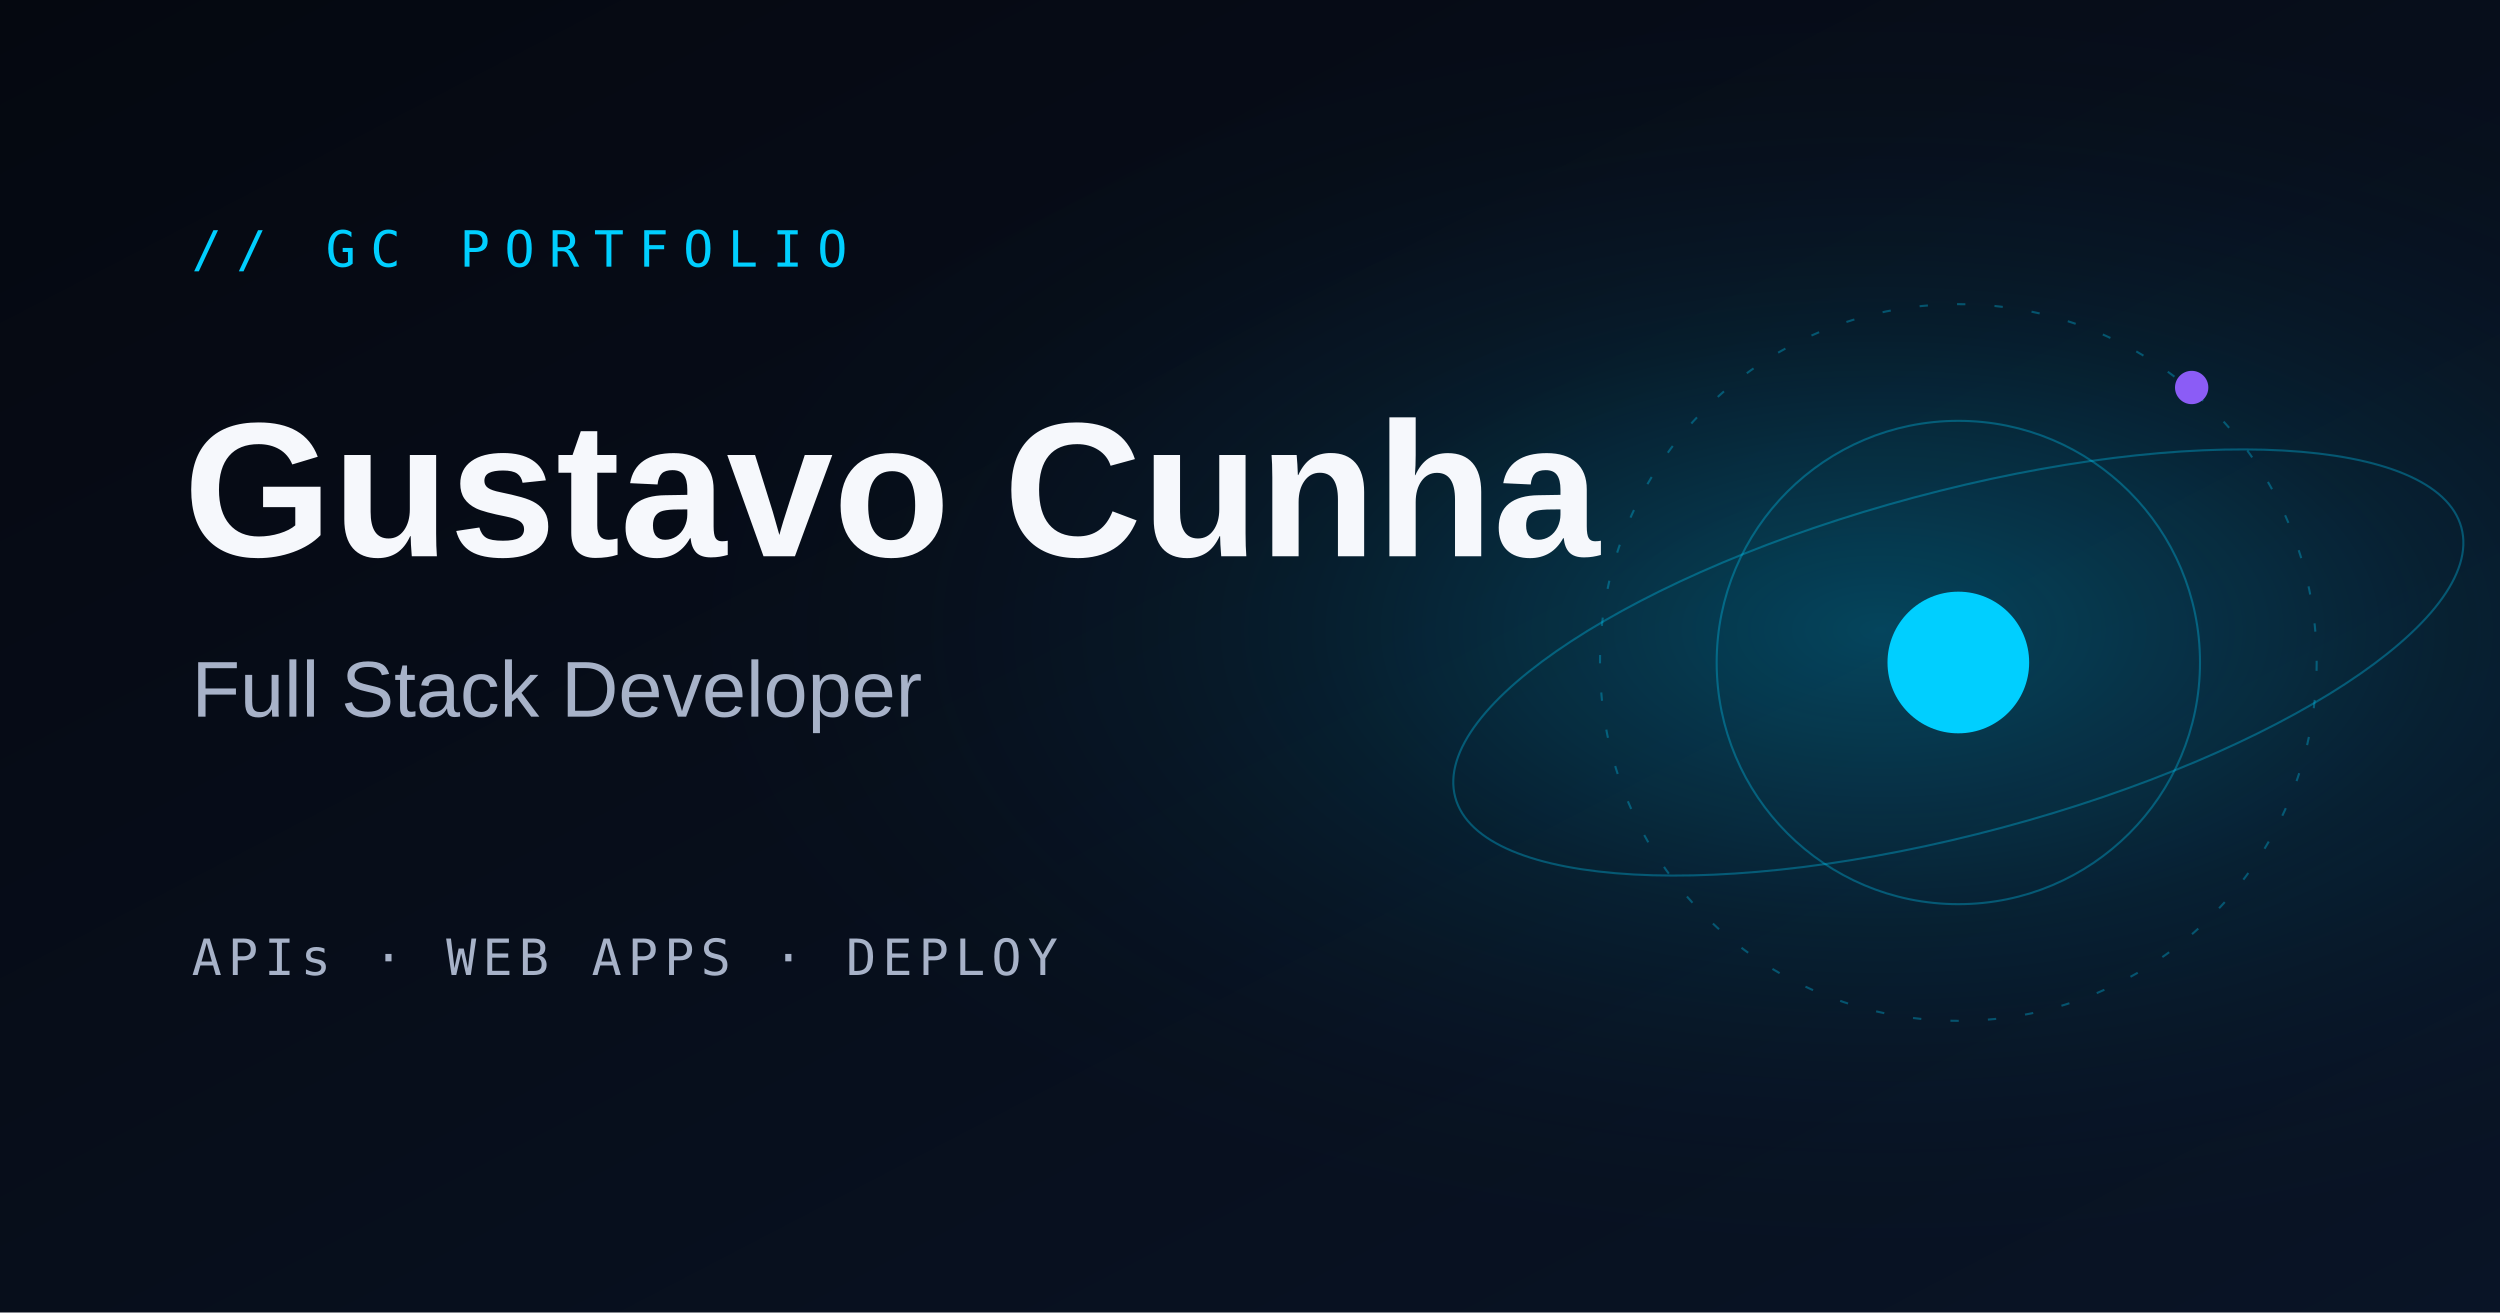
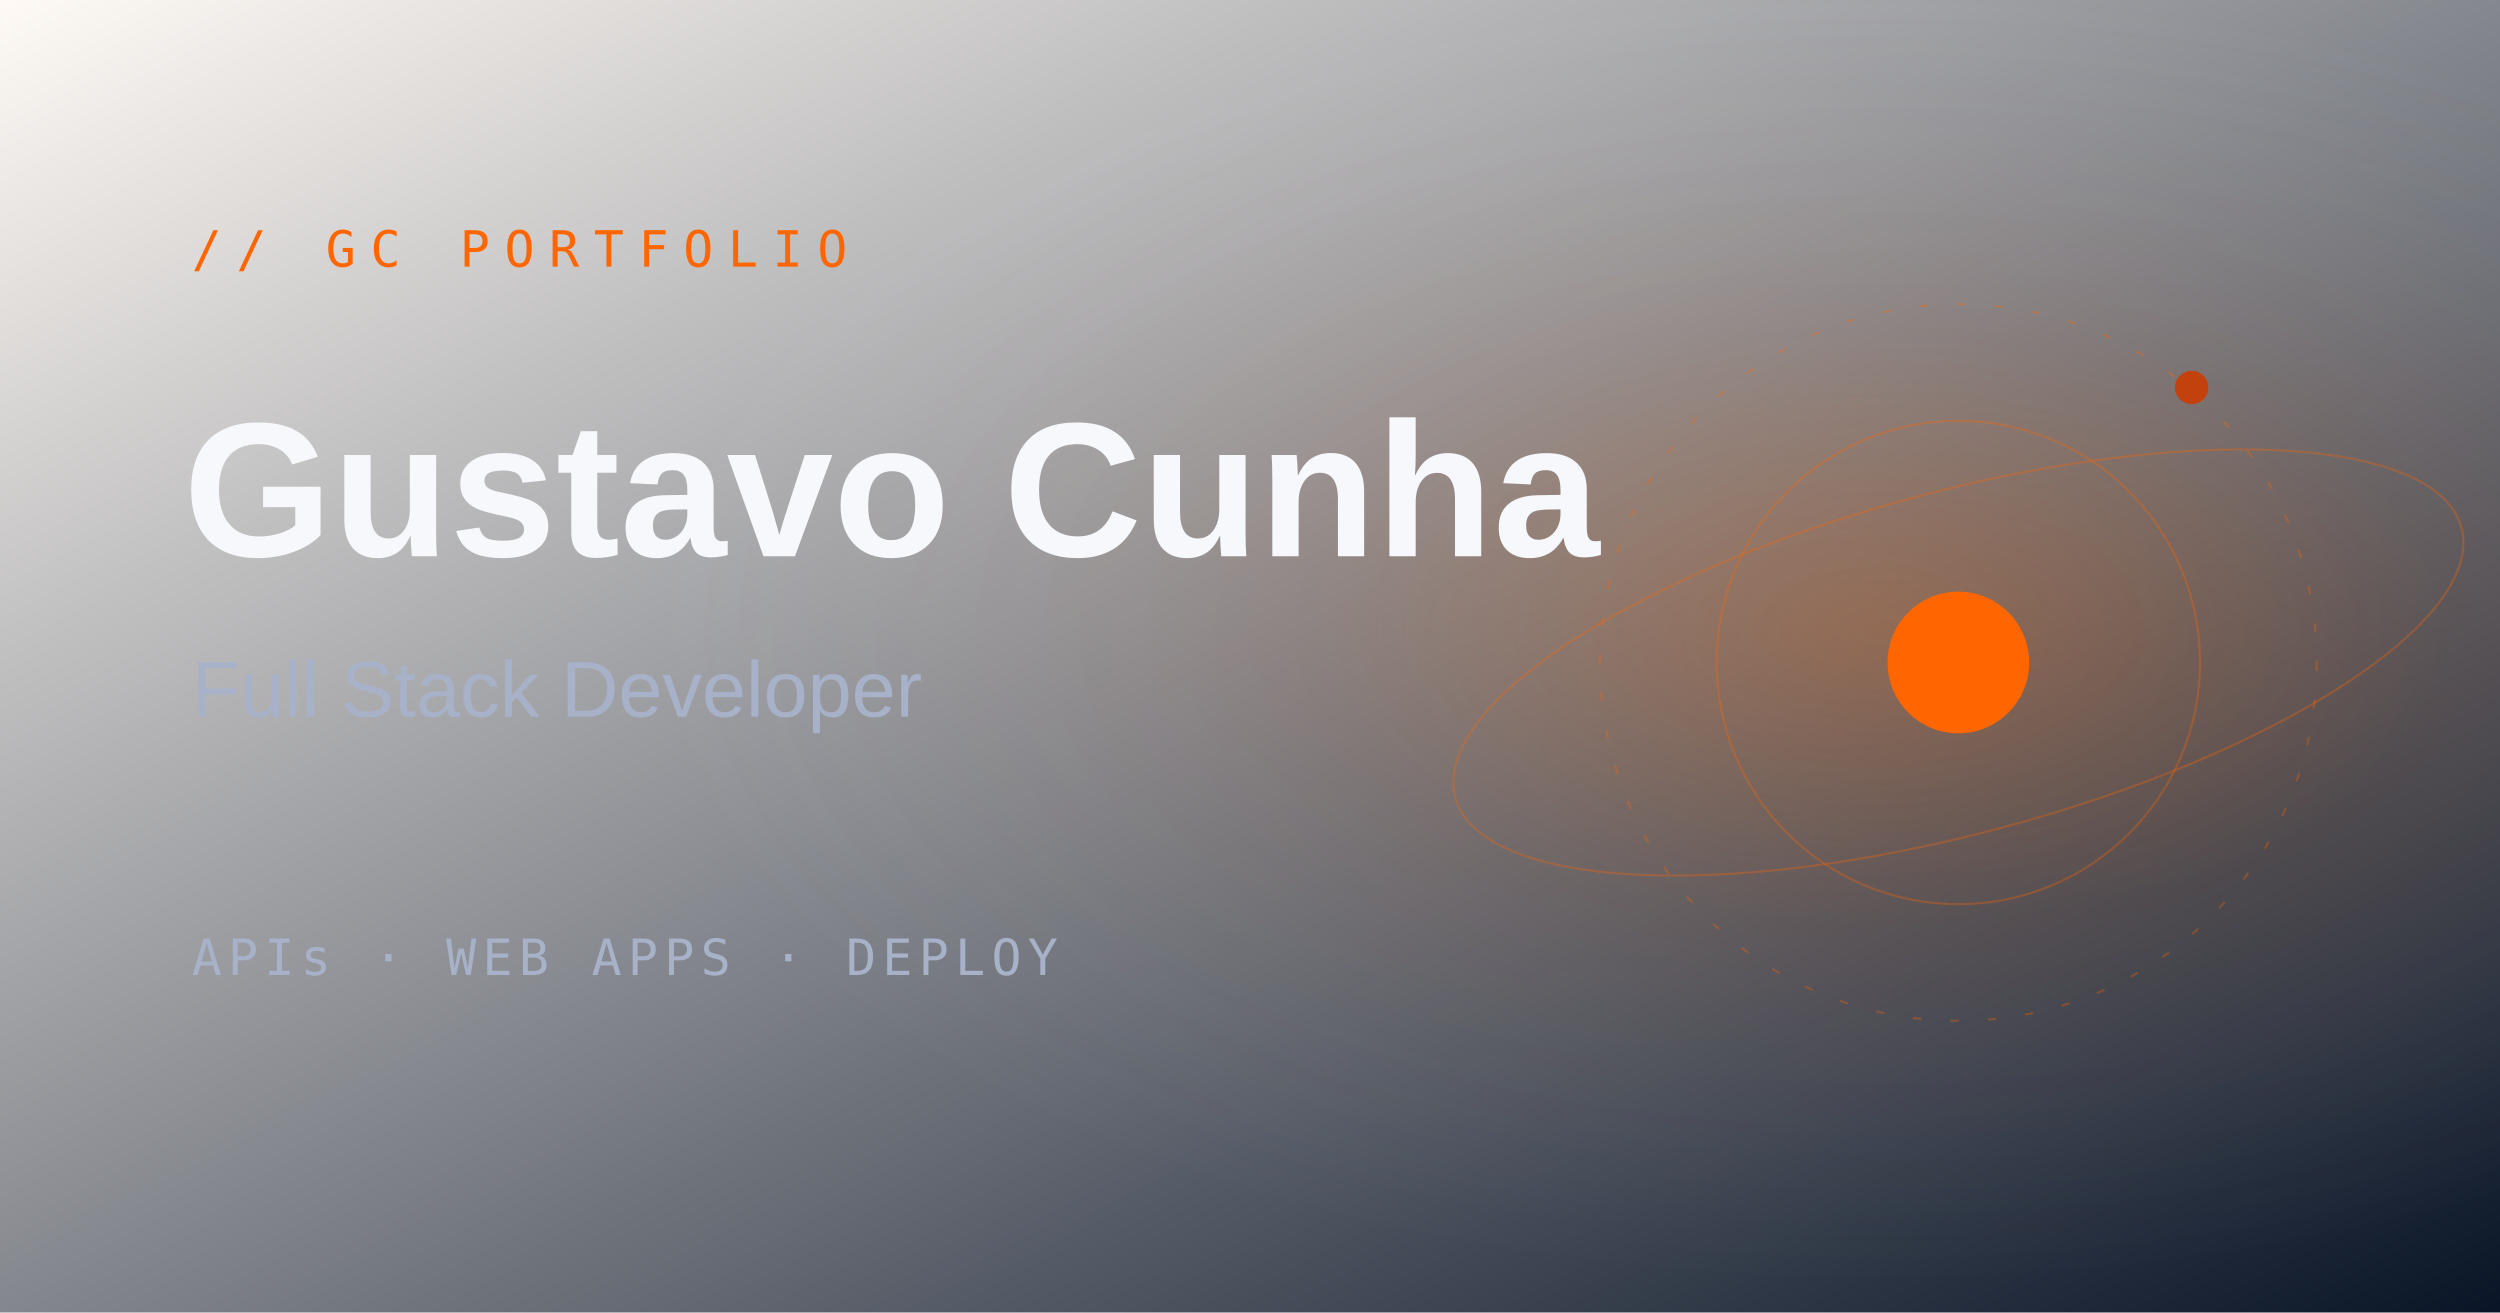
<svg xmlns="http://www.w3.org/2000/svg" viewBox="0 0 1200 630">
  <defs>
    <radialGradient id="g" cx="75%" cy="48%">
-       <stop stop-color="#00cfff" stop-opacity=".28" />
-       <stop offset=".45" stop-color="#00cfff" stop-opacity=".08" />
-       <stop offset="1" stop-color="#050810" stop-opacity="0" />
+       <stop stop-color="#ff6600" stop-opacity=".28" />
+       <stop offset=".45" stop-color="#ff6600" stop-opacity=".08" />
+       <stop offset="1" stop-color="#fffaf5" stop-opacity="0" />
    </radialGradient>
    <linearGradient id="l" x2="1" y2="1">
-       <stop stop-color="#050810" />
+       <stop stop-color="#fffaf5" />
      <stop offset="1" stop-color="#091426" />
    </linearGradient>
  </defs>
  <path fill="url(#l)" d="M0 0h1200v630H0z" />
  <path fill="url(#g)" d="M0 0h1200v630H0z" />
-   <g fill="none" stroke="#00cfff" stroke-opacity=".32">
+   <g fill="none" stroke="#ff6600" stroke-opacity=".32">
    <circle cx="940" cy="318" r="116" />
    <circle cx="940" cy="318" r="172" stroke-dasharray="4 14" />
    <ellipse cx="940" cy="318" rx="250" ry="82" transform="rotate(-15 940 318)" />
  </g>
-   <circle cx="940" cy="318" r="34" fill="#00cfff" />
-   <circle cx="1052" cy="186" r="8" fill="#8b5cf6" />
-   <text x="92" y="128" fill="#00cfff" font-family="monospace" font-size="24" letter-spacing="7">// GC PORTFOLIO</text>
+   <circle cx="940" cy="318" r="34" fill="#ff6600" />
+   <circle cx="1052" cy="186" r="8" fill="#c2410c" />
+   <text x="92" y="128" fill="#ff6600" font-family="monospace" font-size="24" letter-spacing="7">// GC PORTFOLIO</text>
  <text x="88" y="267" fill="#f6f8fc" font-family="Arial, sans-serif" font-size="92" font-weight="800">Gustavo Cunha</text>
  <text x="92" y="344" fill="#a7b2c8" font-family="Arial, sans-serif" font-size="38">Full Stack Developer</text>
  <text x="92" y="468" fill="#a7b2c8" font-family="monospace" font-size="24" letter-spacing="3">APIs  ·  WEB APPS  ·  DEPLOY</text>
</svg>
